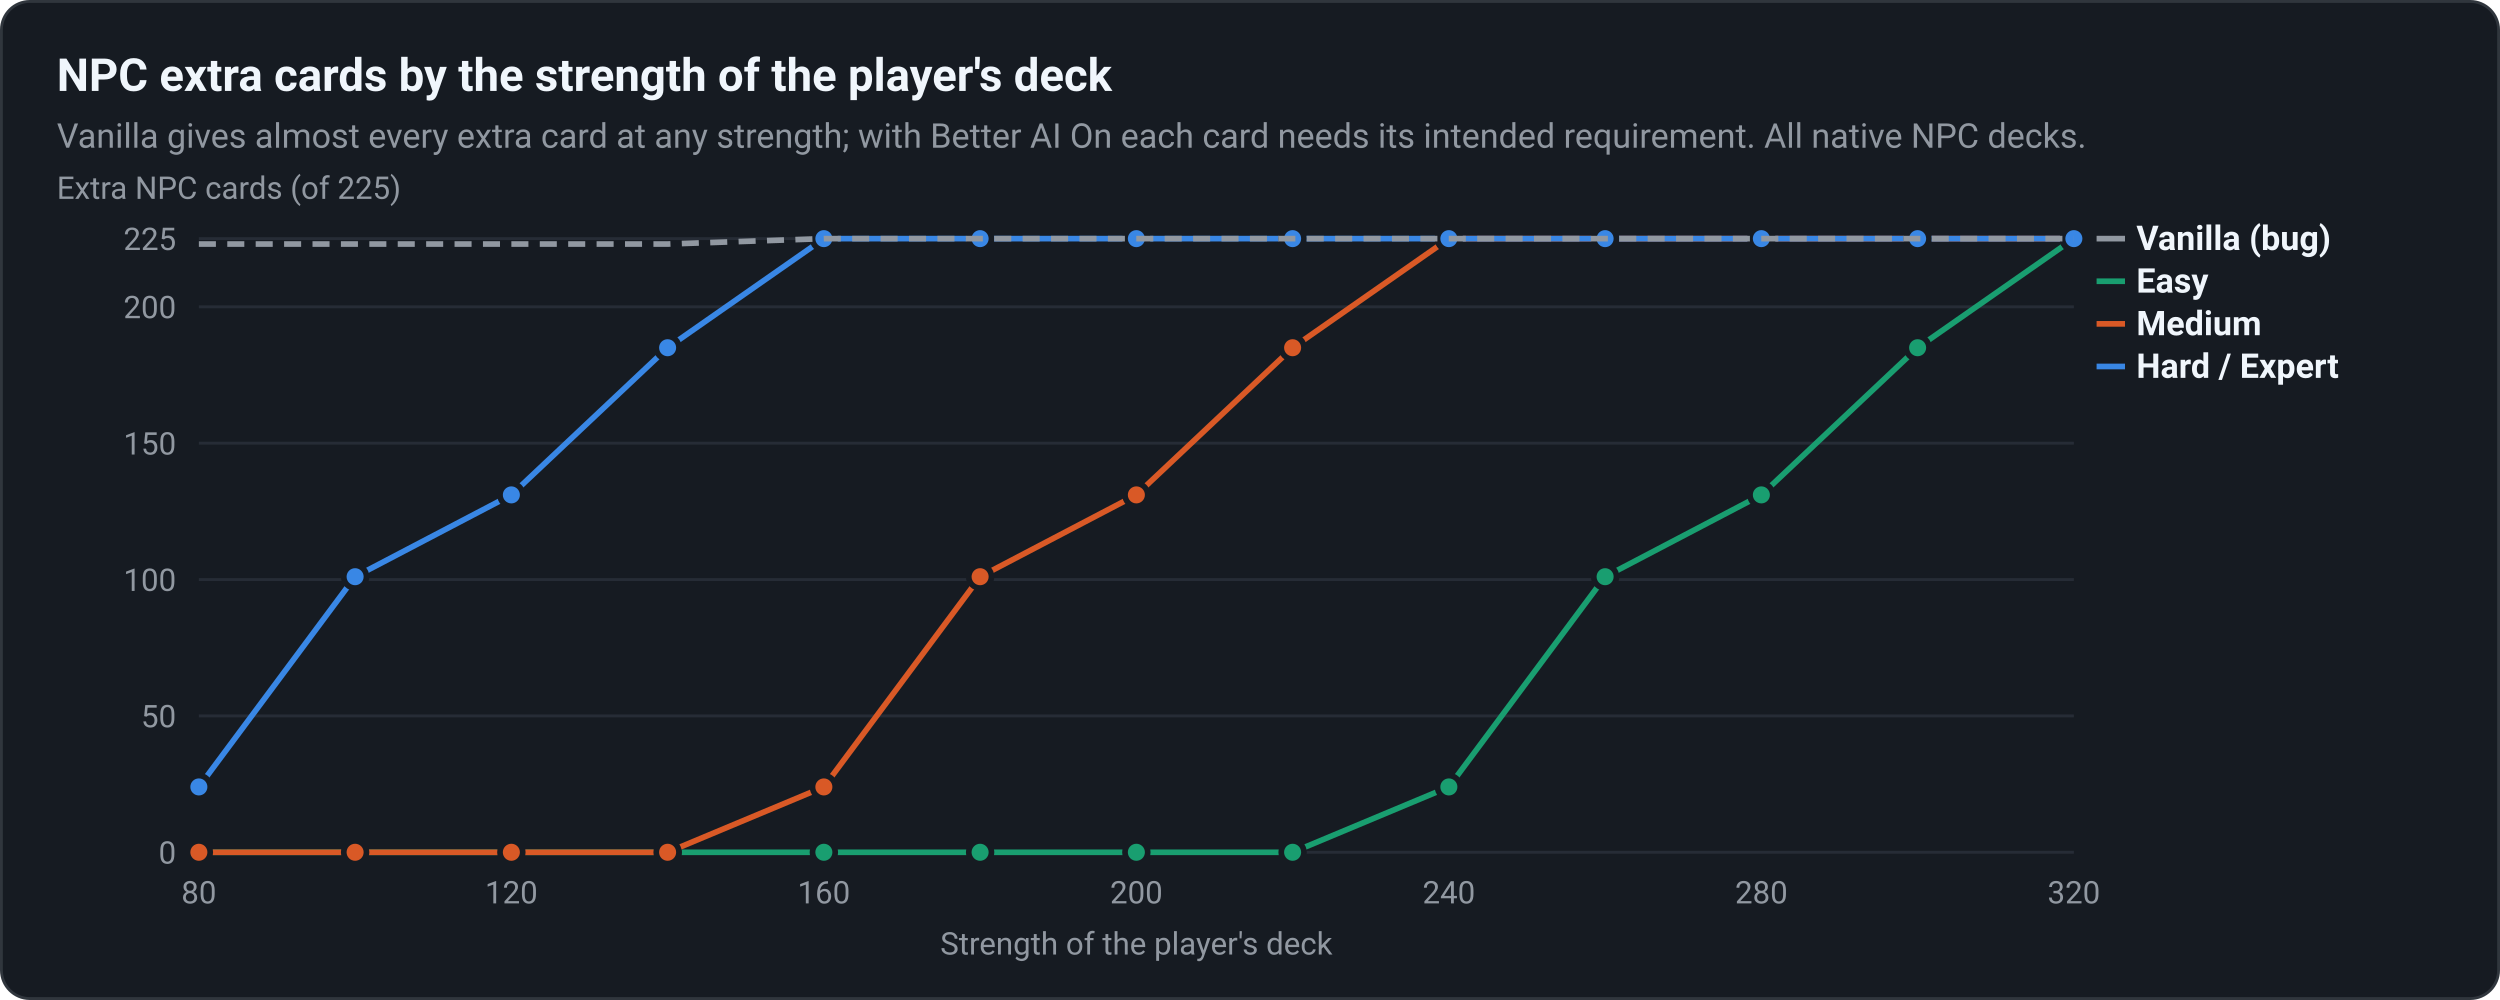
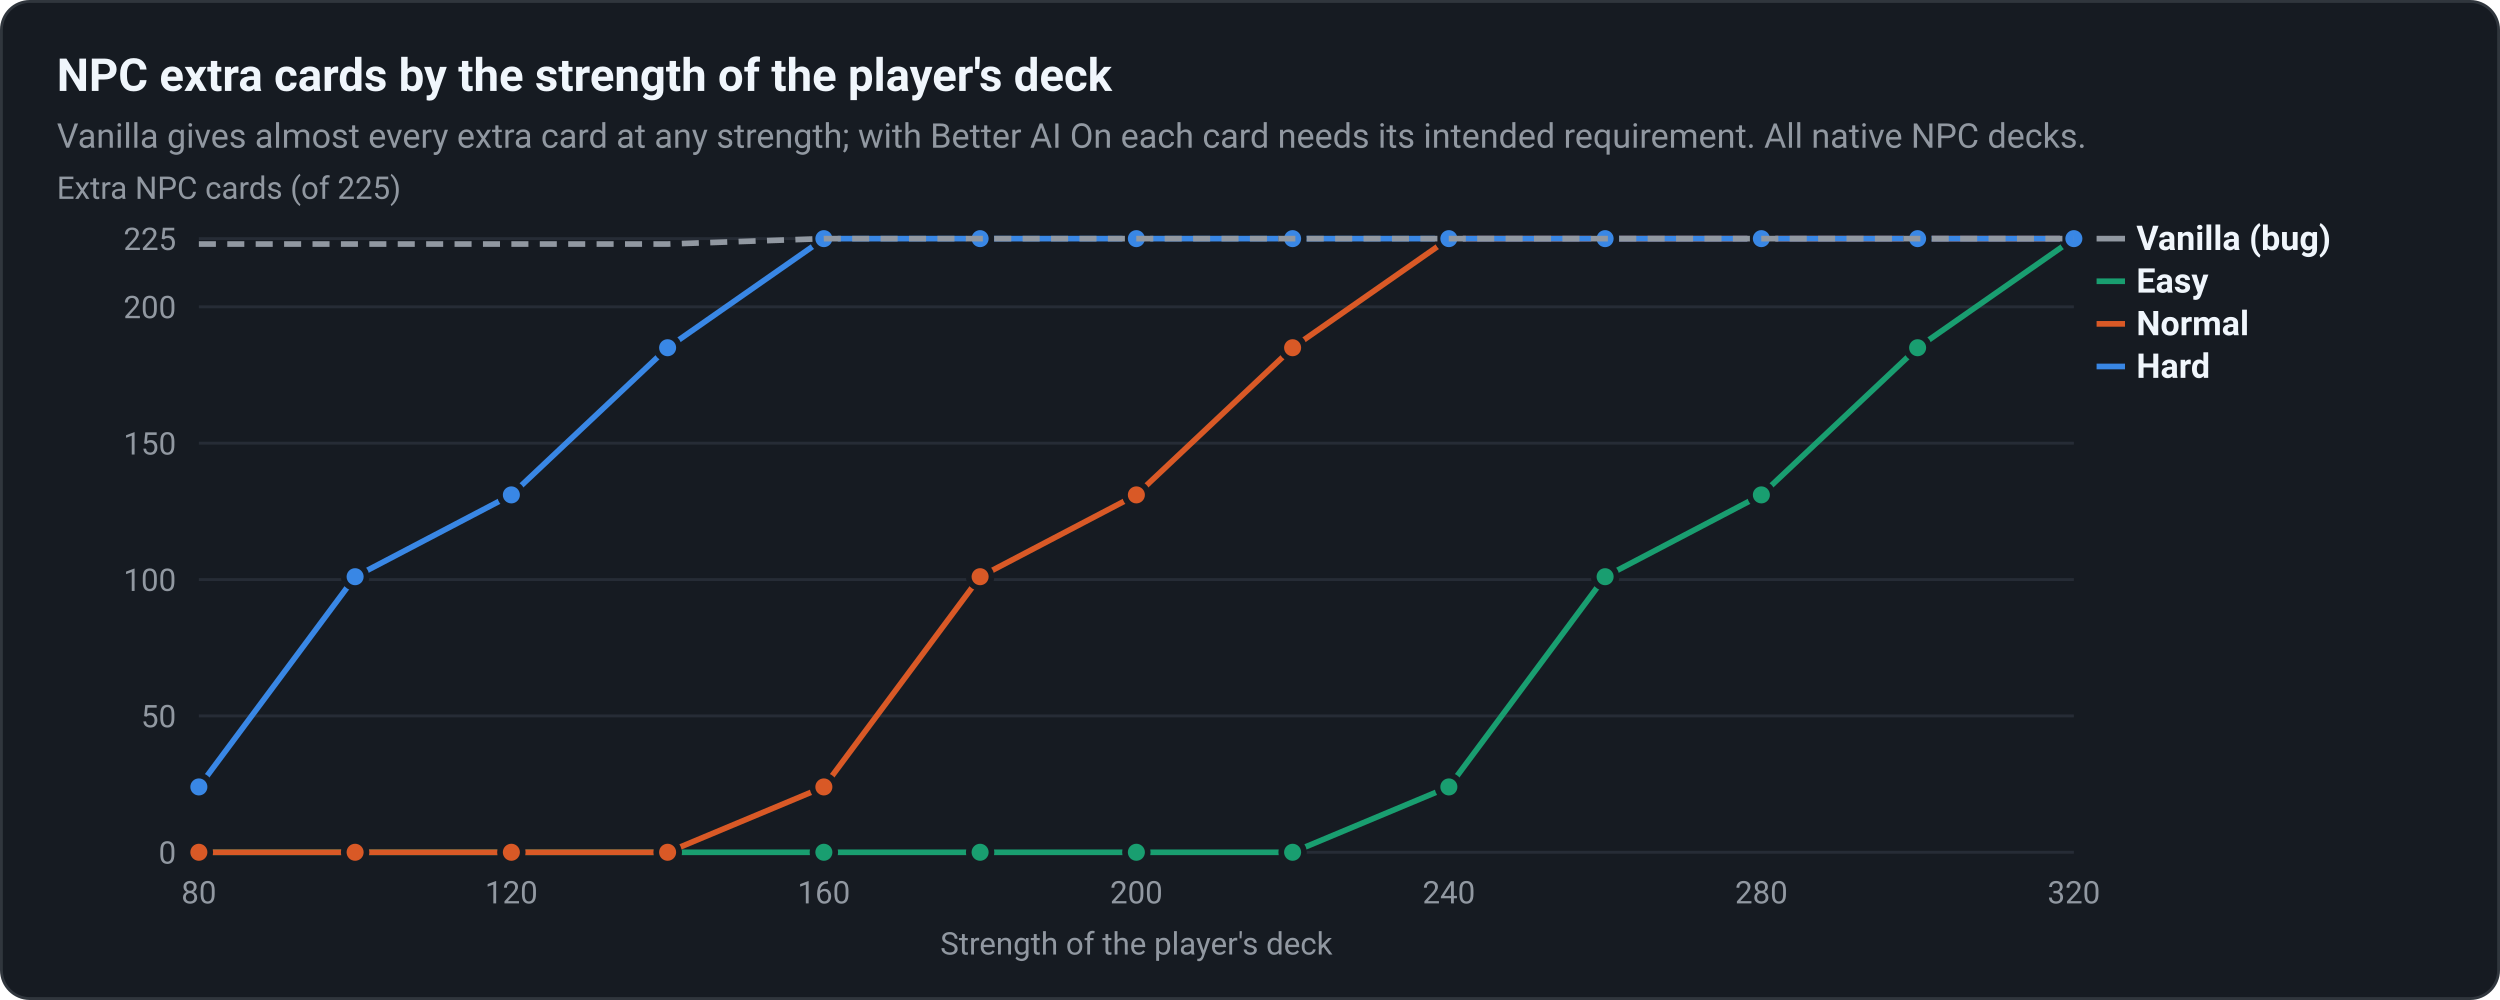
<svg xmlns="http://www.w3.org/2000/svg" width="880" height="352" viewBox="0 0 880 352" font-family="system-ui,-apple-system,'Segoe UI',Roboto,Helvetica,Arial,sans-serif" role="img" aria-label="NPC extra cards by the strength of the player's deck">
  <rect x="0.5" y="0.5" width="879" height="351" rx="10" fill="#161b22" stroke="#30363d" />
  <text x="20.0" y="32.0" fill="#f0f6fc" font-size="16" font-weight="600" text-anchor="start">NPC extra cards by the strength of the player's deck</text>
  <text x="20.0" y="52.0" fill="#9198a1" font-size="12" font-weight="400" text-anchor="start">Vanilla gives almost every extra card at any strength; with Better AI On each card needs its intended requirement. All native NPC decks.</text>
  <line x1="70" y1="300.0" x2="730" y2="300.0" stroke="#262c36" />
  <text x="62.0" y="304.0" fill="#9198a1" font-size="11" font-weight="400" text-anchor="end">0</text>
  <line x1="70" y1="252.0" x2="730" y2="252.0" stroke="#262c36" />
  <text x="62.0" y="256.0" fill="#9198a1" font-size="11" font-weight="400" text-anchor="end">50</text>
  <line x1="70" y1="204.0" x2="730" y2="204.0" stroke="#262c36" />
  <text x="62.0" y="208.0" fill="#9198a1" font-size="11" font-weight="400" text-anchor="end">100</text>
  <line x1="70" y1="156.0" x2="730" y2="156.0" stroke="#262c36" />
  <text x="62.0" y="160.0" fill="#9198a1" font-size="11" font-weight="400" text-anchor="end">150</text>
  <line x1="70" y1="108.0" x2="730" y2="108.0" stroke="#262c36" />
  <text x="62.0" y="112.0" fill="#9198a1" font-size="11" font-weight="400" text-anchor="end">200</text>
  <line x1="70" y1="84.0" x2="730" y2="84.0" stroke="#262c36" />
  <text x="62.0" y="88.0" fill="#9198a1" font-size="11" font-weight="400" text-anchor="end">225</text>
  <text x="70.0" y="318.0" fill="#9198a1" font-size="11" font-weight="400" text-anchor="middle">80</text>
  <text x="180.0" y="318.0" fill="#9198a1" font-size="11" font-weight="400" text-anchor="middle">120</text>
  <text x="290.0" y="318.0" fill="#9198a1" font-size="11" font-weight="400" text-anchor="middle">160</text>
  <text x="400.0" y="318.0" fill="#9198a1" font-size="11" font-weight="400" text-anchor="middle">200</text>
  <text x="510.0" y="318.0" fill="#9198a1" font-size="11" font-weight="400" text-anchor="middle">240</text>
  <text x="620.0" y="318.0" fill="#9198a1" font-size="11" font-weight="400" text-anchor="middle">280</text>
  <text x="730.0" y="318.0" fill="#9198a1" font-size="11" font-weight="400" text-anchor="middle">320</text>
  <text x="400.0" y="336.0" fill="#9198a1" font-size="11" font-weight="400" text-anchor="middle">Strength of the player's deck</text>
  <text x="20.0" y="70.0" fill="#9198a1" font-size="11" font-weight="400" text-anchor="start">Extra NPC cards (of 225)</text>
  <polyline points="70.0,300.0 125.0,300.0 180.0,300.0 235.0,300.0 290.0,300.0 345.0,300.0 400.0,300.0 455.0,300.0 510.0,277.0 565.0,203.0 620.0,174.2 675.0,122.4 730.0,84.0" fill="none" stroke="#199e70" stroke-width="2" stroke-linejoin="round" />
  <circle cx="70.0" cy="300.0" r="4" fill="#199e70" stroke="#161b22" stroke-width="2" />
  <circle cx="125.0" cy="300.0" r="4" fill="#199e70" stroke="#161b22" stroke-width="2" />
  <circle cx="180.0" cy="300.0" r="4" fill="#199e70" stroke="#161b22" stroke-width="2" />
  <circle cx="235.0" cy="300.0" r="4" fill="#199e70" stroke="#161b22" stroke-width="2" />
  <circle cx="290.0" cy="300.0" r="4" fill="#199e70" stroke="#161b22" stroke-width="2" />
  <circle cx="345.0" cy="300.0" r="4" fill="#199e70" stroke="#161b22" stroke-width="2" />
  <circle cx="400.0" cy="300.0" r="4" fill="#199e70" stroke="#161b22" stroke-width="2" />
  <circle cx="455.0" cy="300.0" r="4" fill="#199e70" stroke="#161b22" stroke-width="2" />
  <circle cx="510.0" cy="277.0" r="4" fill="#199e70" stroke="#161b22" stroke-width="2" />
  <circle cx="565.0" cy="203.0" r="4" fill="#199e70" stroke="#161b22" stroke-width="2" />
  <circle cx="620.0" cy="174.2" r="4" fill="#199e70" stroke="#161b22" stroke-width="2" />
  <circle cx="675.0" cy="122.4" r="4" fill="#199e70" stroke="#161b22" stroke-width="2" />
  <circle cx="730.0" cy="84.0" r="4" fill="#199e70" stroke="#161b22" stroke-width="2" />
  <polyline points="70.0,300.0 125.0,300.0 180.0,300.0 235.0,300.0 290.0,277.0 345.0,203.0 400.0,174.2 455.0,122.4 510.0,84.0 565.0,84.0 620.0,84.0 675.0,84.0 730.0,84.0" fill="none" stroke="#d95926" stroke-width="2" stroke-linejoin="round" />
  <circle cx="70.0" cy="300.0" r="4" fill="#d95926" stroke="#161b22" stroke-width="2" />
  <circle cx="125.0" cy="300.0" r="4" fill="#d95926" stroke="#161b22" stroke-width="2" />
  <circle cx="180.0" cy="300.0" r="4" fill="#d95926" stroke="#161b22" stroke-width="2" />
  <circle cx="235.0" cy="300.0" r="4" fill="#d95926" stroke="#161b22" stroke-width="2" />
  <circle cx="290.0" cy="277.0" r="4" fill="#d95926" stroke="#161b22" stroke-width="2" />
  <circle cx="345.0" cy="203.0" r="4" fill="#d95926" stroke="#161b22" stroke-width="2" />
  <circle cx="400.0" cy="174.2" r="4" fill="#d95926" stroke="#161b22" stroke-width="2" />
  <circle cx="455.0" cy="122.4" r="4" fill="#d95926" stroke="#161b22" stroke-width="2" />
  <circle cx="510.0" cy="84.0" r="4" fill="#d95926" stroke="#161b22" stroke-width="2" />
  <circle cx="565.0" cy="84.0" r="4" fill="#d95926" stroke="#161b22" stroke-width="2" />
  <circle cx="620.0" cy="84.0" r="4" fill="#d95926" stroke="#161b22" stroke-width="2" />
  <circle cx="675.0" cy="84.0" r="4" fill="#d95926" stroke="#161b22" stroke-width="2" />
  <circle cx="730.0" cy="84.0" r="4" fill="#d95926" stroke="#161b22" stroke-width="2" />
  <polyline points="70.0,277.0 125.0,203.0 180.0,174.2 235.0,122.4 290.0,84.0 345.0,84.0 400.0,84.0 455.0,84.0 510.0,84.0 565.0,84.0 620.0,84.0 675.0,84.0 730.0,84.0" fill="none" stroke="#3987e5" stroke-width="2" stroke-linejoin="round" />
  <circle cx="70.0" cy="277.0" r="4" fill="#3987e5" stroke="#161b22" stroke-width="2" />
  <circle cx="125.0" cy="203.0" r="4" fill="#3987e5" stroke="#161b22" stroke-width="2" />
  <circle cx="180.0" cy="174.2" r="4" fill="#3987e5" stroke="#161b22" stroke-width="2" />
  <circle cx="235.0" cy="122.4" r="4" fill="#3987e5" stroke="#161b22" stroke-width="2" />
  <circle cx="290.0" cy="84.0" r="4" fill="#3987e5" stroke="#161b22" stroke-width="2" />
  <circle cx="345.0" cy="84.0" r="4" fill="#3987e5" stroke="#161b22" stroke-width="2" />
  <circle cx="400.0" cy="84.0" r="4" fill="#3987e5" stroke="#161b22" stroke-width="2" />
  <circle cx="455.0" cy="84.0" r="4" fill="#3987e5" stroke="#161b22" stroke-width="2" />
  <circle cx="510.0" cy="84.0" r="4" fill="#3987e5" stroke="#161b22" stroke-width="2" />
  <circle cx="565.0" cy="84.0" r="4" fill="#3987e5" stroke="#161b22" stroke-width="2" />
  <circle cx="620.0" cy="84.0" r="4" fill="#3987e5" stroke="#161b22" stroke-width="2" />
  <circle cx="675.0" cy="84.0" r="4" fill="#3987e5" stroke="#161b22" stroke-width="2" />
  <circle cx="730.0" cy="84.0" r="4" fill="#3987e5" stroke="#161b22" stroke-width="2" />
  <polyline points="70.0,85.9 125.0,85.9 180.0,85.9 235.0,85.9 290.0,84.0 345.0,84.0 400.0,84.0 455.0,84.0 510.0,84.0 565.0,84.0 620.0,84.0 675.0,84.0 730.0,84.0" fill="none" stroke="#9198a1" stroke-width="2" stroke-dasharray="6 4" />
  <line x1="738" y1="84.0" x2="748" y2="84.0" stroke="#9198a1" stroke-width="2" />
  <text x="752.0" y="88.0" fill="#f0f6fc" font-size="12" font-weight="600" text-anchor="start">Vanilla (bug)</text>
  <line x1="738" y1="99.0" x2="748" y2="99.0" stroke="#199e70" stroke-width="2" />
  <text x="752.0" y="103.0" fill="#f0f6fc" font-size="12" font-weight="600" text-anchor="start">Easy</text>
  <line x1="738" y1="114.0" x2="748" y2="114.0" stroke="#d95926" stroke-width="2" />
-   <text x="752.0" y="118.0" fill="#f0f6fc" font-size="12" font-weight="600" text-anchor="start">Medium</text>
+   <text x="752.0" y="118.0" fill="#f0f6fc" font-size="12" font-weight="600" text-anchor="start">Normal</text>
  <line x1="738" y1="129.0" x2="748" y2="129.0" stroke="#3987e5" stroke-width="2" />
-   <text x="752.0" y="133.0" fill="#f0f6fc" font-size="12" font-weight="600" text-anchor="start">Hard / Expert</text>
+   <text x="752.0" y="133.0" fill="#f0f6fc" font-size="12" font-weight="600" text-anchor="start">Hard</text>
</svg>
